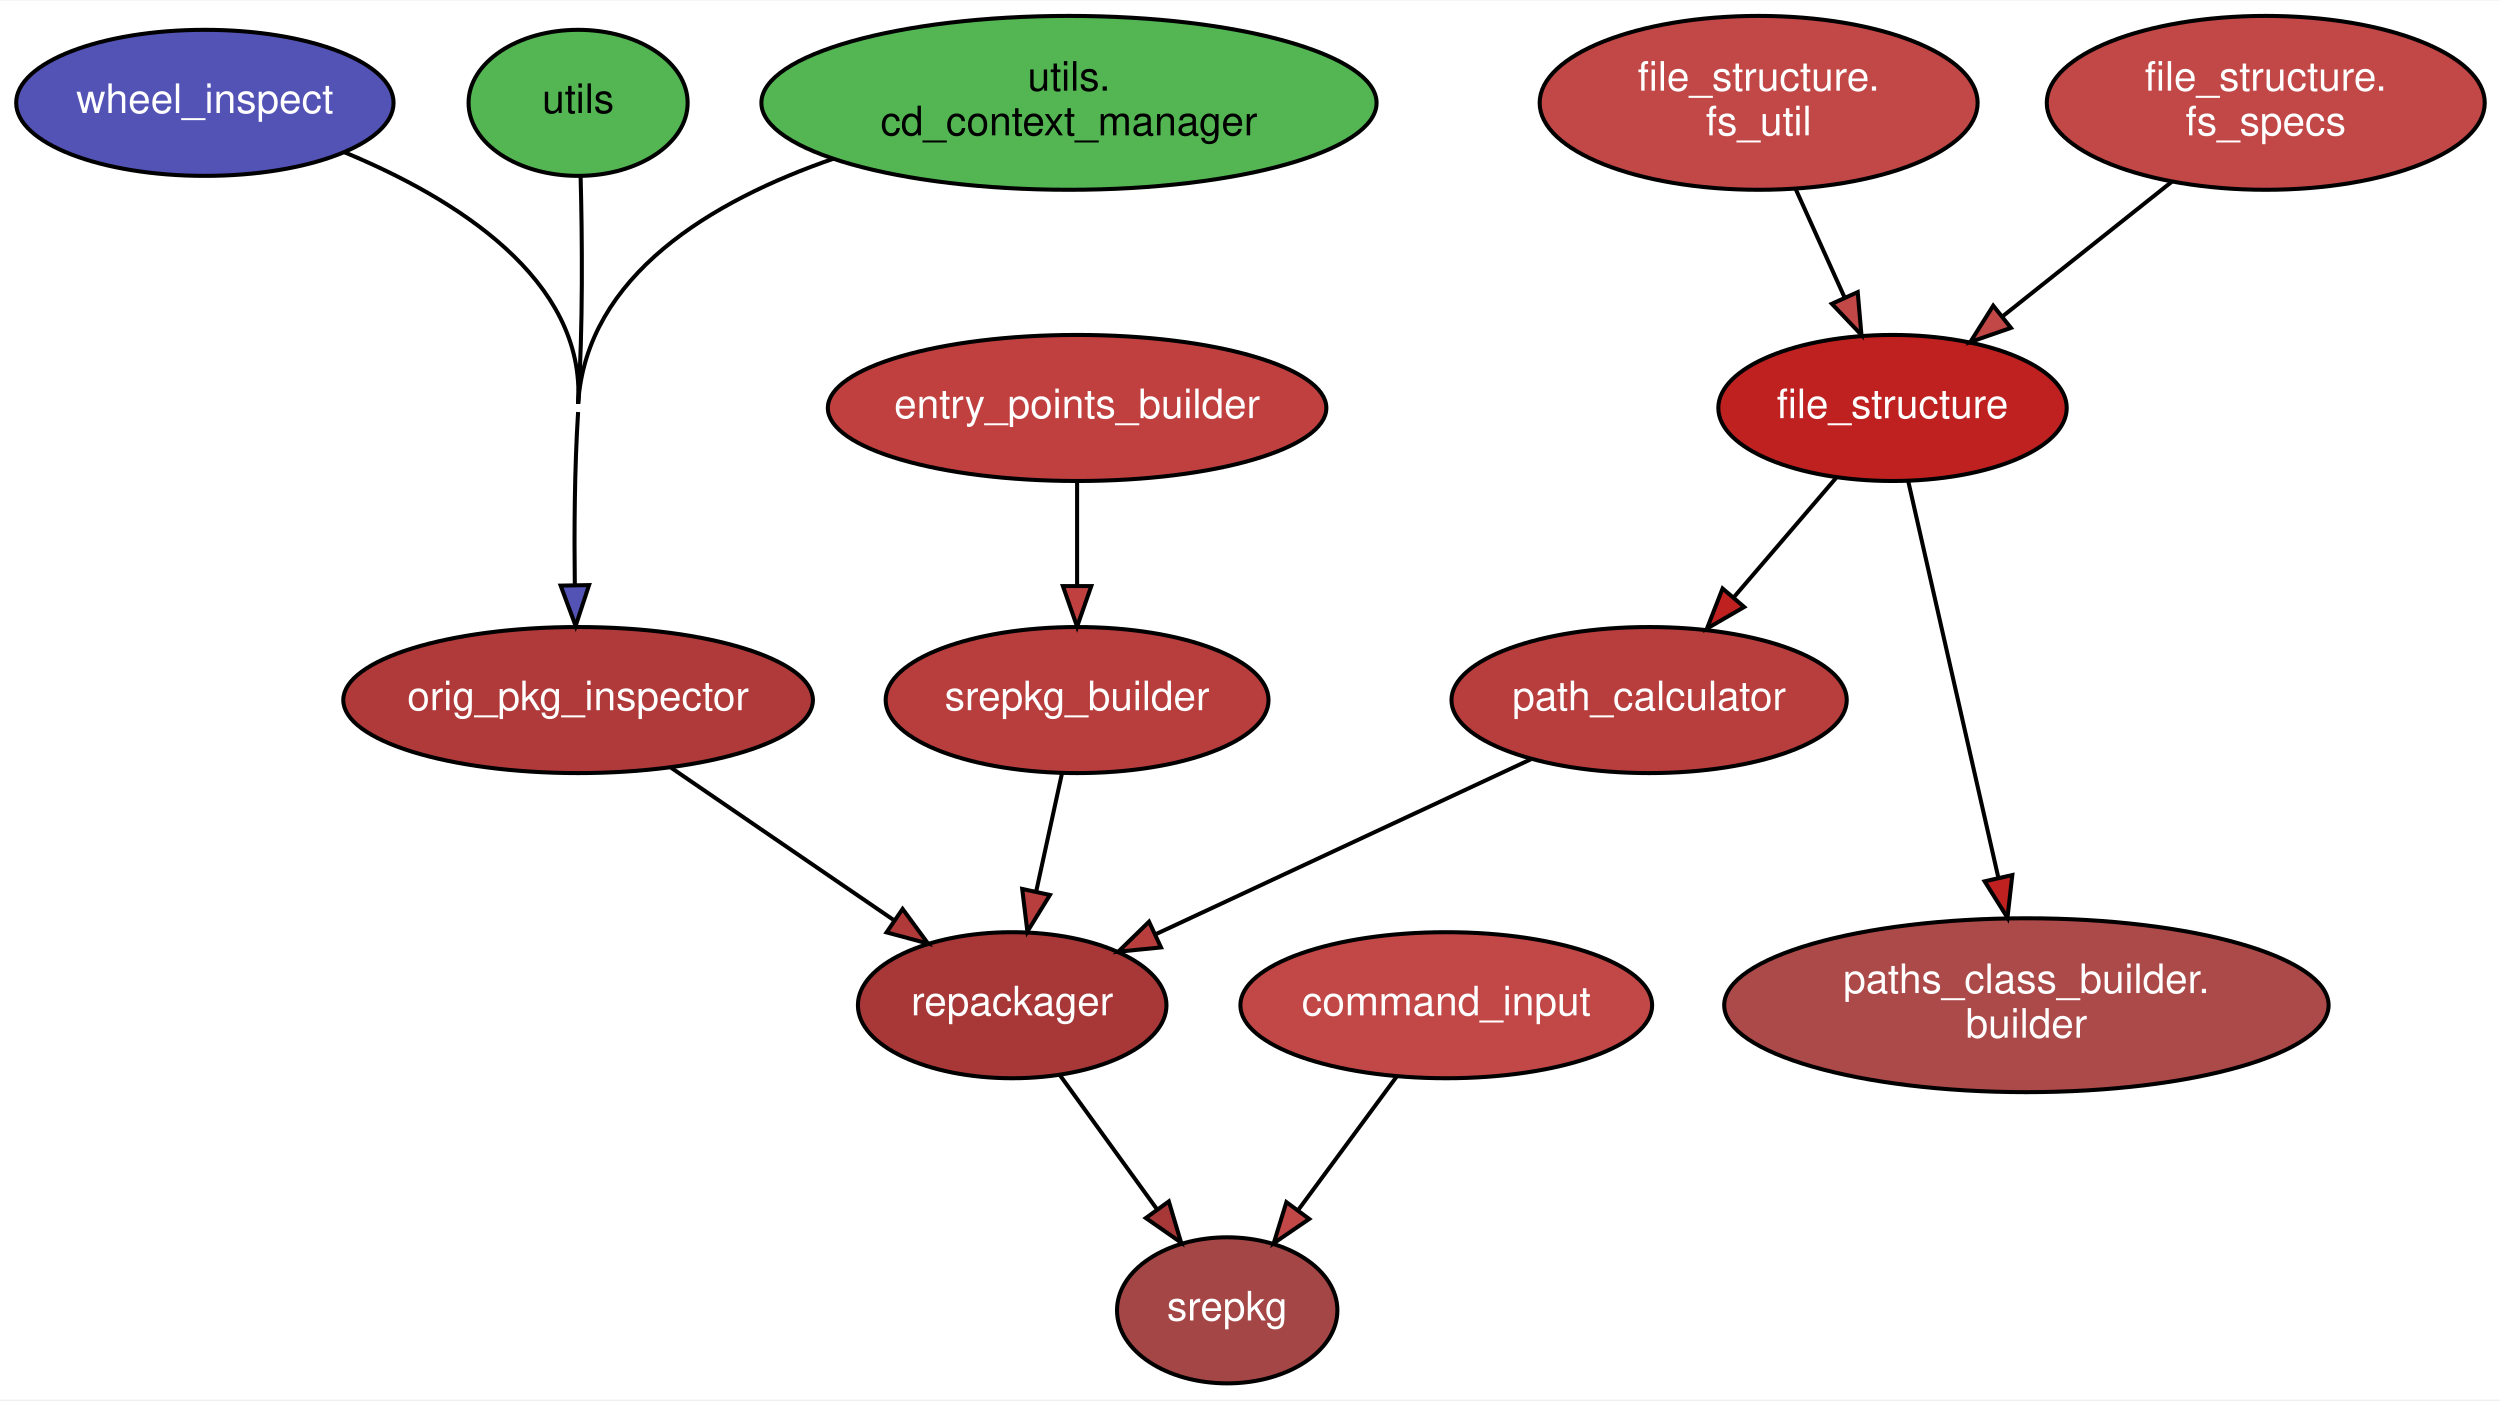
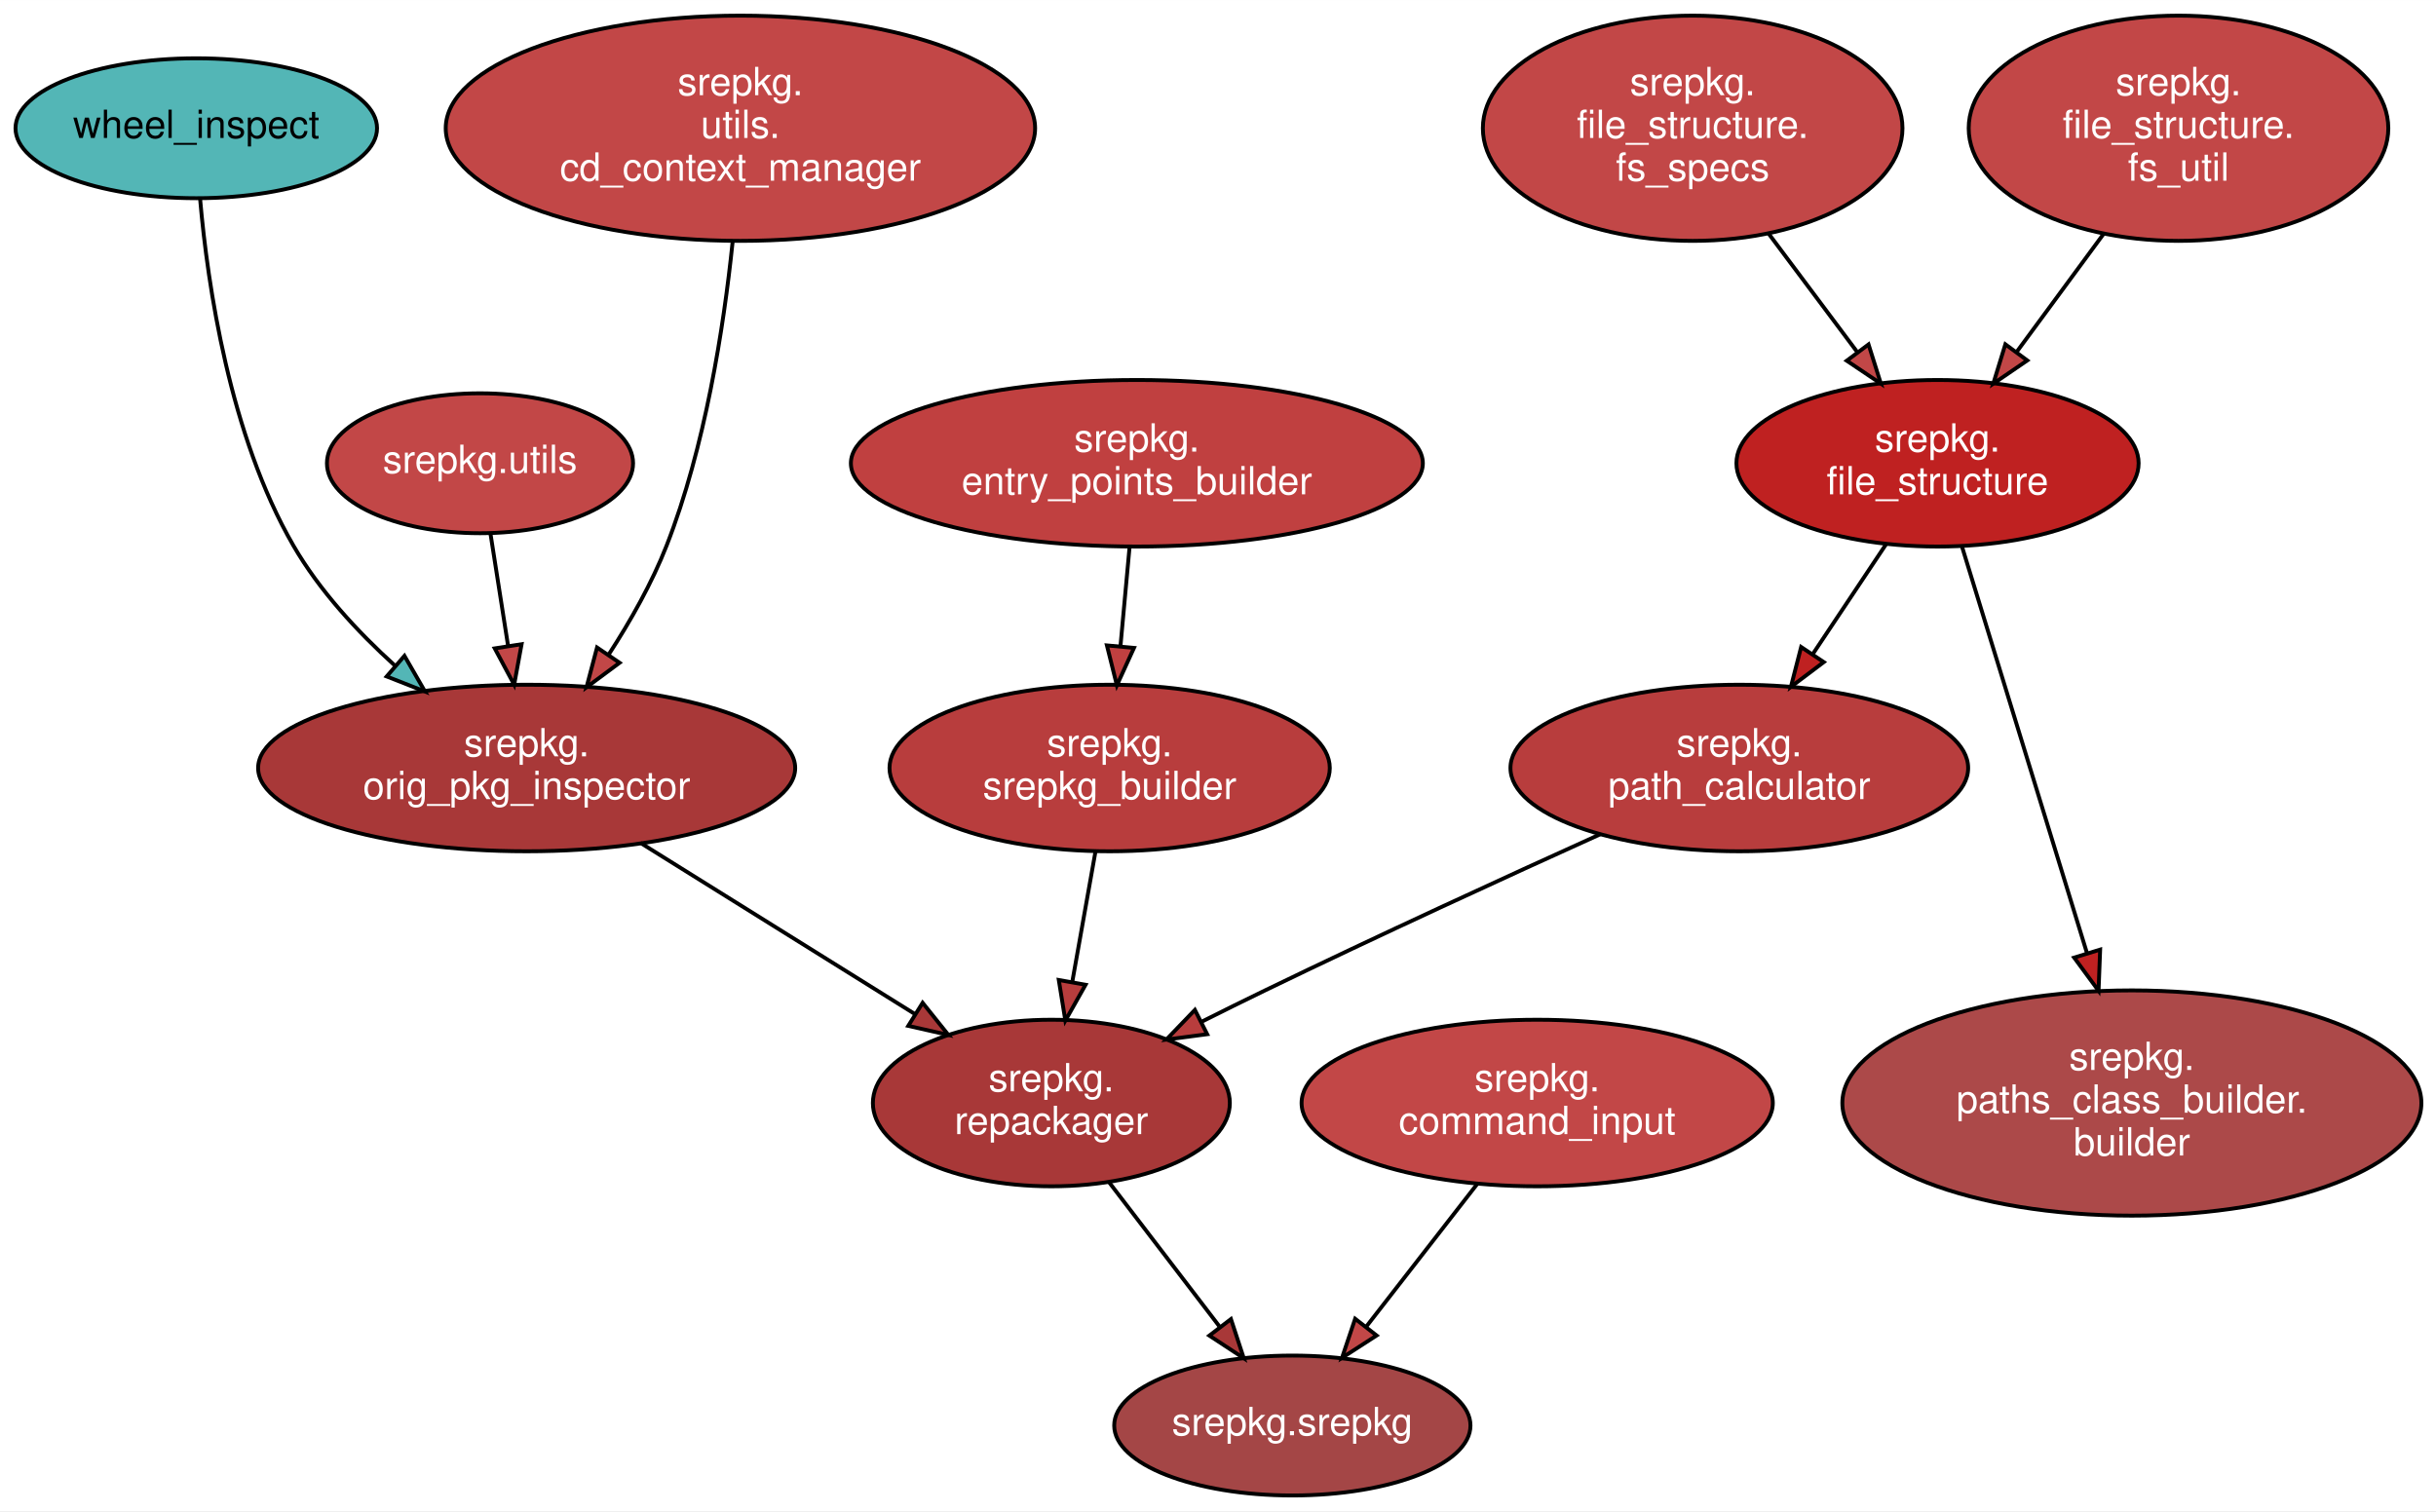
- <svg xmlns="http://www.w3.org/2000/svg" width="616pt" height="345pt" viewBox="0.00 0.00 616.24 344.85">
-   <g id="graph0" class="graph" transform="scale(1 1) rotate(0) translate(4 340.85)">
+ <svg xmlns="http://www.w3.org/2000/svg" width="627pt" height="389pt" viewBox="0.00 0.00 626.75 388.82">
+   <g id="graph0" class="graph" transform="scale(1 1) rotate(0) translate(4 384.82)">
    <style>.edge&gt;path:hover{stroke-width:8}</style>
-     <polygon fill="white" stroke="transparent" points="-4,4 -4,-340.85 612.24,-340.85 612.24,4 -4,4" />
+     <polygon fill="white" stroke="transparent" points="-4,4 -4,-384.82 622.75,-384.82 622.75,4 -4,4" />
    <g id="node1" class="node">
      <style>.edge&gt;path:hover{stroke-width:8}</style>
-       <ellipse fill="#c24747" stroke="black" cx="352.5" cy="-93.21" rx="50.75" ry="18" />
-       <text text-anchor="middle" x="352.5" y="-90.71" font-family="Helvetica,sans-Serif" font-size="10.00" fill="#ffffff">command_input</text>
+       <ellipse fill="#c24747" stroke="black" cx="391.5" cy="-100.99" rx="60.62" ry="21.43" />
+       <text text-anchor="middle" x="391.5" y="-103.99" font-family="Helvetica,sans-Serif" font-size="10.00" fill="#ffffff">srepkg.</text>
+       <text text-anchor="middle" x="391.5" y="-92.99" font-family="Helvetica,sans-Serif" font-size="10.00" fill="#ffffff">command_input</text>
    </g>
    <g id="node10" class="node">
      <style>.edge&gt;path:hover{stroke-width:8}</style>
-       <ellipse fill="#a44646" stroke="black" cx="298.5" cy="-18" rx="27.16" ry="18" />
-       <text text-anchor="middle" x="298.5" y="-15.5" font-family="Helvetica,sans-Serif" font-size="10.00" fill="#ffffff">srepkg</text>
+       <ellipse fill="#a44646" stroke="black" cx="328.5" cy="-18" rx="45.83" ry="18" />
+       <text text-anchor="middle" x="328.5" y="-15.5" font-family="Helvetica,sans-Serif" font-size="10.00" fill="#ffffff">srepkg.srepkg</text>
    </g>
    <g id="edge1" class="edge">
      <style>.edge&gt;path:hover{stroke-width:8}</style>
-       <path fill="none" stroke="black" d="M340.25,-75.6C333.08,-65.88 323.91,-53.45 315.99,-42.71" />
-       <polygon fill="#c24747" stroke="black" points="318.72,-40.52 309.97,-34.55 313.09,-44.67 318.72,-40.52" />
+       <path fill="none" stroke="black" d="M376.25,-80.39C367.64,-69.31 356.79,-55.36 347.61,-43.56" />
+       <polygon fill="#c24747" stroke="black" points="350.18,-41.17 341.28,-35.42 344.66,-45.47 350.18,-41.17" />
    </g>
    <g id="node2" class="node">
      <style>.edge&gt;path:hover{stroke-width:8}</style>
-       <ellipse fill="#c04040" stroke="black" cx="261.5" cy="-240.43" rx="61.44" ry="18" />
-       <text text-anchor="middle" x="261.5" y="-237.93" font-family="Helvetica,sans-Serif" font-size="10.00" fill="#ffffff">entry_points_builder</text>
+       <ellipse fill="#c04040" stroke="black" cx="288.5" cy="-265.62" rx="73.58" ry="21.43" />
+       <text text-anchor="middle" x="288.5" y="-268.62" font-family="Helvetica,sans-Serif" font-size="10.00" fill="#ffffff">srepkg.</text>
+       <text text-anchor="middle" x="288.5" y="-257.62" font-family="Helvetica,sans-Serif" font-size="10.00" fill="#ffffff">entry_points_builder</text>
    </g>
    <g id="node11" class="node">
      <style>.edge&gt;path:hover{stroke-width:8}</style>
-       <ellipse fill="#b83d3d" stroke="black" cx="261.5" cy="-168.43" rx="47.19" ry="18" />
-       <text text-anchor="middle" x="261.5" y="-165.93" font-family="Helvetica,sans-Serif" font-size="10.00" fill="#ffffff">srepkg_builder</text>
+       <ellipse fill="#b83d3d" stroke="black" cx="281.5" cy="-187.2" rx="56.64" ry="21.43" />
+       <text text-anchor="middle" x="281.5" y="-190.2" font-family="Helvetica,sans-Serif" font-size="10.00" fill="#ffffff">srepkg.</text>
+       <text text-anchor="middle" x="281.5" y="-179.2" font-family="Helvetica,sans-Serif" font-size="10.00" fill="#ffffff">srepkg_builder</text>
    </g>
    <g id="edge2" class="edge">
      <style>.edge&gt;path:hover{stroke-width:8}</style>
-       <path fill="none" stroke="black" d="M261.5,-222.12C261.5,-214.41 261.5,-205.14 261.5,-196.54" />
-       <polygon fill="#c04040" stroke="black" points="265,-196.53 261.5,-186.53 258,-196.53 265,-196.53" />
+       <path fill="none" stroke="black" d="M286.63,-244.14C285.91,-236.28 285.07,-227.14 284.28,-218.55" />
+       <polygon fill="#c04040" stroke="black" points="287.76,-218.11 283.36,-208.47 280.79,-218.75 287.76,-218.11" />
    </g>
    <g id="node3" class="node">
      <style>.edge&gt;path:hover{stroke-width:8}</style>
-       <ellipse fill="#bf2121" stroke="black" cx="462.5" cy="-240.43" rx="42.94" ry="18" />
-       <text text-anchor="middle" x="462.5" y="-237.93" font-family="Helvetica,sans-Serif" font-size="10.00" fill="#ffffff">file_structure</text>
+       <ellipse fill="#bf2121" stroke="black" cx="494.5" cy="-265.62" rx="51.74" ry="21.43" />
+       <text text-anchor="middle" x="494.5" y="-268.62" font-family="Helvetica,sans-Serif" font-size="10.00" fill="#ffffff">srepkg.</text>
+       <text text-anchor="middle" x="494.5" y="-257.62" font-family="Helvetica,sans-Serif" font-size="10.00" fill="#ffffff">file_structure</text>
    </g>
    <g id="node7" class="node">
      <style>.edge&gt;path:hover{stroke-width:8}</style>
-       <ellipse fill="#b83d3d" stroke="black" cx="402.5" cy="-168.43" rx="48.72" ry="18" />
-       <text text-anchor="middle" x="402.5" y="-165.93" font-family="Helvetica,sans-Serif" font-size="10.00" fill="#ffffff">path_calculator</text>
+       <ellipse fill="#b83d3d" stroke="black" cx="443.5" cy="-187.2" rx="58.88" ry="21.43" />
+       <text text-anchor="middle" x="443.5" y="-190.2" font-family="Helvetica,sans-Serif" font-size="10.00" fill="#ffffff">srepkg.</text>
+       <text text-anchor="middle" x="443.5" y="-179.2" font-family="Helvetica,sans-Serif" font-size="10.00" fill="#ffffff">path_calculator</text>
    </g>
    <g id="edge3" class="edge">
      <style>.edge&gt;path:hover{stroke-width:8}</style>
-       <path fill="none" stroke="black" d="M448.59,-223.19C441.12,-214.48 431.77,-203.57 423.45,-193.86" />
-       <polygon fill="#bf2121" stroke="black" points="425.93,-191.37 416.76,-186.06 420.61,-195.93 425.93,-191.37" />
+       <path fill="none" stroke="black" d="M481.37,-244.94C475.59,-236.27 468.68,-225.92 462.36,-216.45" />
+       <polygon fill="#bf2121" stroke="black" points="465.23,-214.45 456.77,-208.08 459.41,-218.34 465.23,-214.45" />
    </g>
    <g id="node8" class="node">
      <style>.edge&gt;path:hover{stroke-width:8}</style>
-       <ellipse fill="#ac4949" stroke="black" cx="495.5" cy="-93.21" rx="74.49" ry="21.43" />
-       <text text-anchor="middle" x="495.5" y="-96.21" font-family="Helvetica,sans-Serif" font-size="10.00" fill="#ffffff">paths_class_builder.</text>
-       <text text-anchor="middle" x="495.5" y="-85.21" font-family="Helvetica,sans-Serif" font-size="10.00" fill="#ffffff">builder</text>
+       <ellipse fill="#ac4949" stroke="black" cx="544.5" cy="-100.99" rx="74.49" ry="28.98" />
+       <text text-anchor="middle" x="544.5" y="-109.49" font-family="Helvetica,sans-Serif" font-size="10.00" fill="#ffffff">srepkg.</text>
+       <text text-anchor="middle" x="544.5" y="-98.49" font-family="Helvetica,sans-Serif" font-size="10.00" fill="#ffffff">paths_class_builder.</text>
+       <text text-anchor="middle" x="544.5" y="-87.49" font-family="Helvetica,sans-Serif" font-size="10.00" fill="#ffffff">builder</text>
    </g>
    <g id="edge4" class="edge">
      <style>.edge&gt;path:hover{stroke-width:8}</style>
-       <path fill="none" stroke="black" d="M466.35,-222.48C471.8,-198.53 481.84,-154.36 488.59,-124.63" />
-       <polygon fill="#bf2121" stroke="black" points="492.03,-125.3 490.83,-114.78 485.2,-123.75 492.03,-125.3" />
+       <path fill="none" stroke="black" d="M500.74,-244.35C508.78,-218.19 522.93,-172.17 532.96,-139.54" />
+       <polygon fill="#bf2121" stroke="black" points="536.34,-140.47 535.93,-129.88 529.65,-138.41 536.34,-140.47" />
    </g>
    <g id="node4" class="node">
      <style>.edge&gt;path:hover{stroke-width:8}</style>
-       <ellipse fill="#c24747" stroke="black" cx="554.5" cy="-315.64" rx="53.98" ry="21.43" />
-       <text text-anchor="middle" x="554.5" y="-318.64" font-family="Helvetica,sans-Serif" font-size="10.00" fill="#ffffff">file_structure.</text>
-       <text text-anchor="middle" x="554.5" y="-307.64" font-family="Helvetica,sans-Serif" font-size="10.00" fill="#ffffff">fs_specs</text>
+       <ellipse fill="#c24747" stroke="black" cx="431.5" cy="-351.83" rx="53.98" ry="28.98" />
+       <text text-anchor="middle" x="431.5" y="-360.33" font-family="Helvetica,sans-Serif" font-size="10.00" fill="#ffffff">srepkg.</text>
+       <text text-anchor="middle" x="431.5" y="-349.33" font-family="Helvetica,sans-Serif" font-size="10.00" fill="#ffffff">file_structure.</text>
+       <text text-anchor="middle" x="431.5" y="-338.33" font-family="Helvetica,sans-Serif" font-size="10.00" fill="#ffffff">fs_specs</text>
    </g>
    <g id="edge5" class="edge">
      <style>.edge&gt;path:hover{stroke-width:8}</style>
-       <path fill="none" stroke="black" d="M531.29,-296.16C518.59,-286.06 502.8,-273.49 489.55,-262.95" />
-       <polygon fill="#c24747" stroke="black" points="491.68,-260.17 481.68,-256.69 487.32,-265.65 491.68,-260.17" />
+       <path fill="none" stroke="black" d="M451.09,-324.65C458.3,-315.01 466.48,-304.07 473.79,-294.31" />
+       <polygon fill="#c24747" stroke="black" points="476.75,-296.2 479.93,-286.1 471.14,-292.01 476.75,-296.2" />
    </g>
    <g id="node5" class="node">
      <style>.edge&gt;path:hover{stroke-width:8}</style>
-       <ellipse fill="#c24747" stroke="black" cx="429.5" cy="-315.64" rx="53.98" ry="21.43" />
-       <text text-anchor="middle" x="429.5" y="-318.64" font-family="Helvetica,sans-Serif" font-size="10.00" fill="#ffffff">file_structure.</text>
-       <text text-anchor="middle" x="429.5" y="-307.64" font-family="Helvetica,sans-Serif" font-size="10.00" fill="#ffffff">fs_util</text>
+       <ellipse fill="#c24747" stroke="black" cx="556.5" cy="-351.83" rx="53.98" ry="28.98" />
+       <text text-anchor="middle" x="556.5" y="-360.33" font-family="Helvetica,sans-Serif" font-size="10.00" fill="#ffffff">srepkg.</text>
+       <text text-anchor="middle" x="556.5" y="-349.33" font-family="Helvetica,sans-Serif" font-size="10.00" fill="#ffffff">file_structure.</text>
+       <text text-anchor="middle" x="556.5" y="-338.33" font-family="Helvetica,sans-Serif" font-size="10.00" fill="#ffffff">fs_util</text>
    </g>
    <g id="edge6" class="edge">
      <style>.edge&gt;path:hover{stroke-width:8}</style>
-       <path fill="none" stroke="black" d="M438.52,-294.63C442.28,-286.3 446.69,-276.51 450.7,-267.62" />
-       <polygon fill="#c24747" stroke="black" points="453.92,-268.99 454.84,-258.43 447.54,-266.11 453.92,-268.99" />
+       <path fill="none" stroke="black" d="M537.23,-324.65C530.13,-315.01 522.08,-304.07 514.89,-294.31" />
+       <polygon fill="#c24747" stroke="black" points="517.59,-292.08 508.84,-286.1 511.95,-296.23 517.59,-292.08" />
    </g>
    <g id="node6" class="node">
      <style>.edge&gt;path:hover{stroke-width:8}</style>
-       <ellipse fill="#b03a3a" stroke="black" cx="138.5" cy="-168.43" rx="57.88" ry="18" />
-       <text text-anchor="middle" x="138.5" y="-165.93" font-family="Helvetica,sans-Serif" font-size="10.00" fill="#ffffff">orig_pkg_inspector</text>
+       <ellipse fill="#a83838" stroke="black" cx="131.5" cy="-187.2" rx="69.09" ry="21.43" />
+       <text text-anchor="middle" x="131.5" y="-190.2" font-family="Helvetica,sans-Serif" font-size="10.00" fill="#ffffff">srepkg.</text>
+       <text text-anchor="middle" x="131.5" y="-179.2" font-family="Helvetica,sans-Serif" font-size="10.00" fill="#ffffff">orig_pkg_inspector</text>
    </g>
    <g id="node9" class="node">
      <style>.edge&gt;path:hover{stroke-width:8}</style>
-       <ellipse fill="#a83838" stroke="black" cx="245.5" cy="-93.21" rx="38.03" ry="18" />
-       <text text-anchor="middle" x="245.5" y="-90.71" font-family="Helvetica,sans-Serif" font-size="10.00" fill="#ffffff">repackager</text>
+       <ellipse fill="#a83838" stroke="black" cx="266.5" cy="-100.99" rx="45.92" ry="21.43" />
+       <text text-anchor="middle" x="266.5" y="-103.99" font-family="Helvetica,sans-Serif" font-size="10.00" fill="#ffffff">srepkg.</text>
+       <text text-anchor="middle" x="266.5" y="-92.99" font-family="Helvetica,sans-Serif" font-size="10.00" fill="#ffffff">repackager</text>
    </g>
    <g id="edge7" class="edge">
      <style>.edge&gt;path:hover{stroke-width:8}</style>
-       <path fill="none" stroke="black" d="M161.46,-151.72C177.46,-140.77 198.94,-126.07 216.18,-114.28" />
-       <polygon fill="#b03a3a" stroke="black" points="218.49,-116.94 224.76,-108.41 214.53,-111.16 218.49,-116.94" />
+       <path fill="none" stroke="black" d="M160.8,-167.92C181.52,-155 209.4,-137.61 231.32,-123.93" />
+       <polygon fill="#a83838" stroke="black" points="233.38,-126.78 240.01,-118.51 229.68,-120.84 233.38,-126.78" />
    </g>
    <g id="edge8" class="edge">
      <style>.edge&gt;path:hover{stroke-width:8}</style>
-       <path fill="none" stroke="black" d="M373.34,-153.83C347.24,-141.66 308.91,-123.78 281.03,-110.78" />
-       <polygon fill="#b83d3d" stroke="black" points="282.18,-107.46 271.64,-106.4 279.23,-113.8 282.18,-107.46" />
+       <path fill="none" stroke="black" d="M407.83,-170.2C383.41,-159.15 350.36,-143.97 321.5,-129.98 316.19,-127.41 310.62,-124.65 305.14,-121.9" />
+       <polygon fill="#b83d3d" stroke="black" points="306.59,-118.7 296.08,-117.31 303.43,-124.95 306.59,-118.7" />
    </g>
    <g id="edge9" class="edge">
      <style>.edge&gt;path:hover{stroke-width:8}</style>
-       <path fill="none" stroke="black" d="M257.27,-75.96C264.29,-66.26 273.35,-53.75 281.18,-42.93" />
-       <polygon fill="#a83838" stroke="black" points="284.11,-44.85 287.14,-34.7 278.44,-40.75 284.11,-44.85" />
+       <path fill="none" stroke="black" d="M281.2,-80.8C289.73,-69.66 300.56,-55.51 309.7,-43.56" />
+       <polygon fill="#a83838" stroke="black" points="312.71,-45.39 316.01,-35.32 307.15,-41.14 312.71,-45.39" />
    </g>
    <g id="edge10" class="edge">
      <style>.edge&gt;path:hover{stroke-width:8}</style>
-       <path fill="none" stroke="black" d="M257.79,-150.45C255.91,-141.82 253.57,-131.13 251.45,-121.4" />
-       <polygon fill="#b83d3d" stroke="black" points="254.8,-120.38 249.25,-111.36 247.97,-121.87 254.8,-120.38" />
+       <path fill="none" stroke="black" d="M277.87,-165.81C276.09,-155.78 273.9,-143.48 271.92,-132.37" />
+       <polygon fill="#b83d3d" stroke="black" points="275.3,-131.42 270.1,-122.19 268.41,-132.65 275.3,-131.42" />
    </g>
    <g id="node12" class="node">
      <style>.edge&gt;path:hover{stroke-width:8}</style>
-       <ellipse fill="#53b653" stroke="black" cx="138.5" cy="-315.64" rx="27" ry="18" />
-       <text text-anchor="middle" x="138.5" y="-313.14" font-family="Helvetica,sans-Serif" font-size="10.00" fill="#000000">utils</text>
+       <ellipse fill="#c24747" stroke="black" cx="119.5" cy="-265.62" rx="39.38" ry="18" />
+       <text text-anchor="middle" x="119.5" y="-263.12" font-family="Helvetica,sans-Serif" font-size="10.00" fill="#ffffff">srepkg.utils</text>
    </g>
    <g id="edge11" class="edge">
      <style>.edge&gt;path:hover{stroke-width:8}</style>
-       <path fill="none" stroke="black" d="M139.12,-297.46C139.51,-282.61 139.73,-260.58 138.5,-241.43" />
+       <path fill="none" stroke="black" d="M122.17,-247.66C123.51,-239.11 125.18,-228.48 126.73,-218.58" />
+       <polygon fill="#c24747" stroke="black" points="130.2,-219.06 128.29,-208.64 123.29,-217.98 130.2,-219.06" />
    </g>
    <g id="node13" class="node">
      <style>.edge&gt;path:hover{stroke-width:8}</style>
-       <ellipse fill="#53b653" stroke="black" cx="259.5" cy="-315.64" rx="75.82" ry="21.43" />
-       <text text-anchor="middle" x="259.5" y="-318.64" font-family="Helvetica,sans-Serif" font-size="10.00" fill="#000000">utils.</text>
-       <text text-anchor="middle" x="259.5" y="-307.64" font-family="Helvetica,sans-Serif" font-size="10.00" fill="#000000">cd_context_manager</text>
+       <ellipse fill="#c24747" stroke="black" cx="186.5" cy="-351.83" rx="75.82" ry="28.98" />
+       <text text-anchor="middle" x="186.5" y="-360.33" font-family="Helvetica,sans-Serif" font-size="10.00" fill="#ffffff">srepkg.</text>
+       <text text-anchor="middle" x="186.5" y="-349.33" font-family="Helvetica,sans-Serif" font-size="10.00" fill="#ffffff">utils.</text>
+       <text text-anchor="middle" x="186.5" y="-338.33" font-family="Helvetica,sans-Serif" font-size="10.00" fill="#ffffff">cd_context_manager</text>
    </g>
    <g id="edge12" class="edge">
      <style>.edge&gt;path:hover{stroke-width:8}</style>
-       <path fill="none" stroke="black" d="M201.56,-301.92C171.47,-291.52 140.54,-273.16 138.5,-241.43" />
+       <path fill="none" stroke="black" d="M184.48,-322.45C182.2,-300.52 177.42,-269.75 167.5,-244.41 163.74,-234.8 158.24,-225.07 152.66,-216.47" />
+       <polygon fill="#c24747" stroke="black" points="155.41,-214.28 146.9,-207.97 149.61,-218.21 155.41,-214.28" />
    </g>
    <g id="node14" class="node">
      <style>.edge&gt;path:hover{stroke-width:8}</style>
-       <ellipse fill="#5353b6" stroke="black" cx="46.5" cy="-315.64" rx="46.51" ry="18" />
-       <text text-anchor="middle" x="46.5" y="-313.14" font-family="Helvetica,sans-Serif" font-size="10.00" fill="#ffffff">wheel_inspect</text>
+       <ellipse fill="#53b6b6" stroke="black" cx="46.5" cy="-351.83" rx="46.51" ry="18" />
+       <text text-anchor="middle" x="46.5" y="-349.33" font-family="Helvetica,sans-Serif" font-size="10.00" fill="#000000">wheel_inspect</text>
    </g>
    <g id="edge13" class="edge">
      <style>.edge&gt;path:hover{stroke-width:8}</style>
-       <path fill="none" stroke="black" d="M80.97,-303.43C107.9,-292.26 140.48,-272.29 138.5,-241.43" />
-       <path fill="none" stroke="black" d="M138.5,-239.43C137.61,-225.4 137.52,-209.77 137.69,-196.84" />
-       <polygon fill="#5353b6" stroke="black" points="141.2,-196.77 137.89,-186.71 134.2,-196.64 141.2,-196.77" />
+       <path fill="none" stroke="black" d="M47.5,-333.48C49.43,-311.44 55.07,-272.83 71.5,-244.41 78.16,-232.9 87.91,-222.33 97.62,-213.54" />
+       <polygon fill="#53b6b6" stroke="black" points="100.06,-216.06 105.35,-206.88 95.49,-210.76 100.06,-216.06" />
    </g>
  </g>
</svg>
